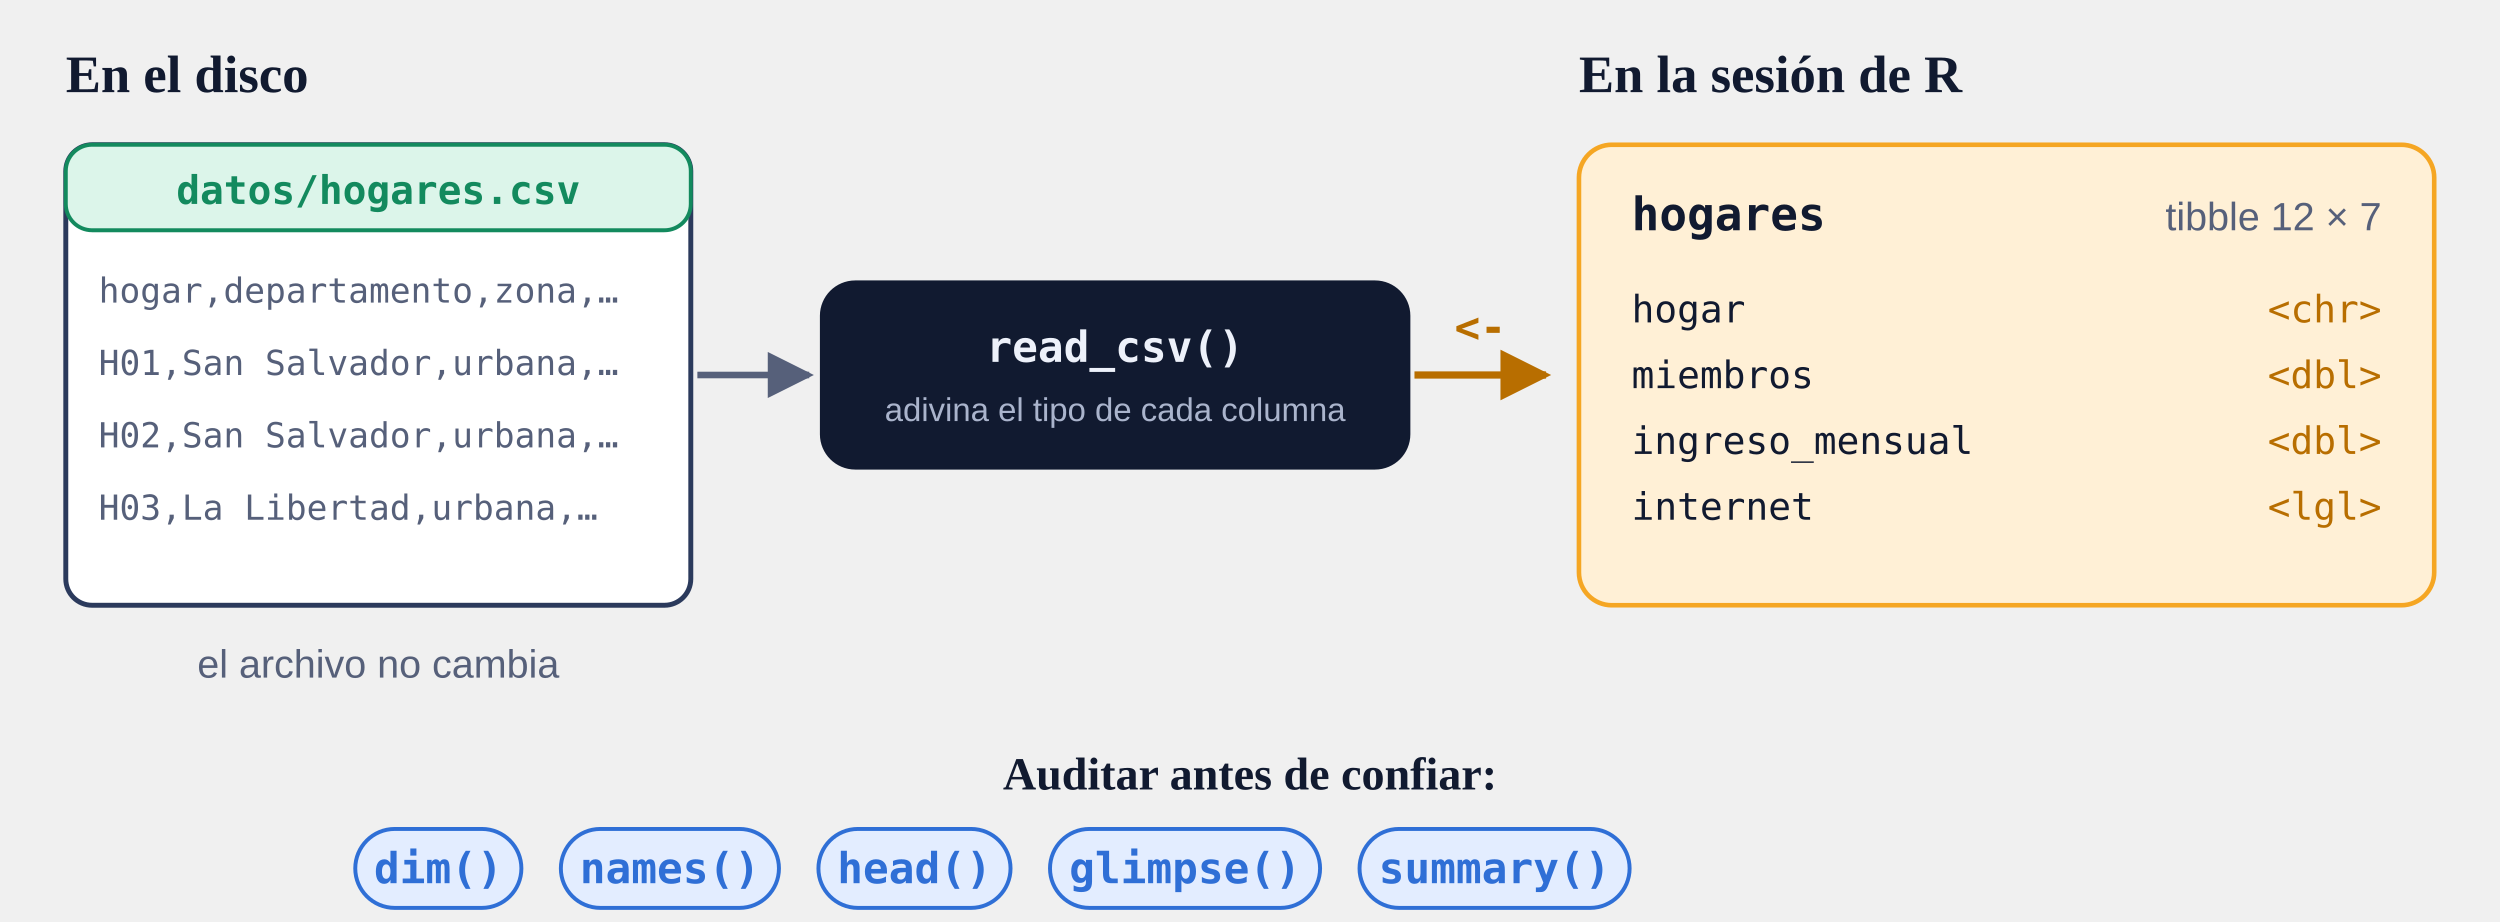
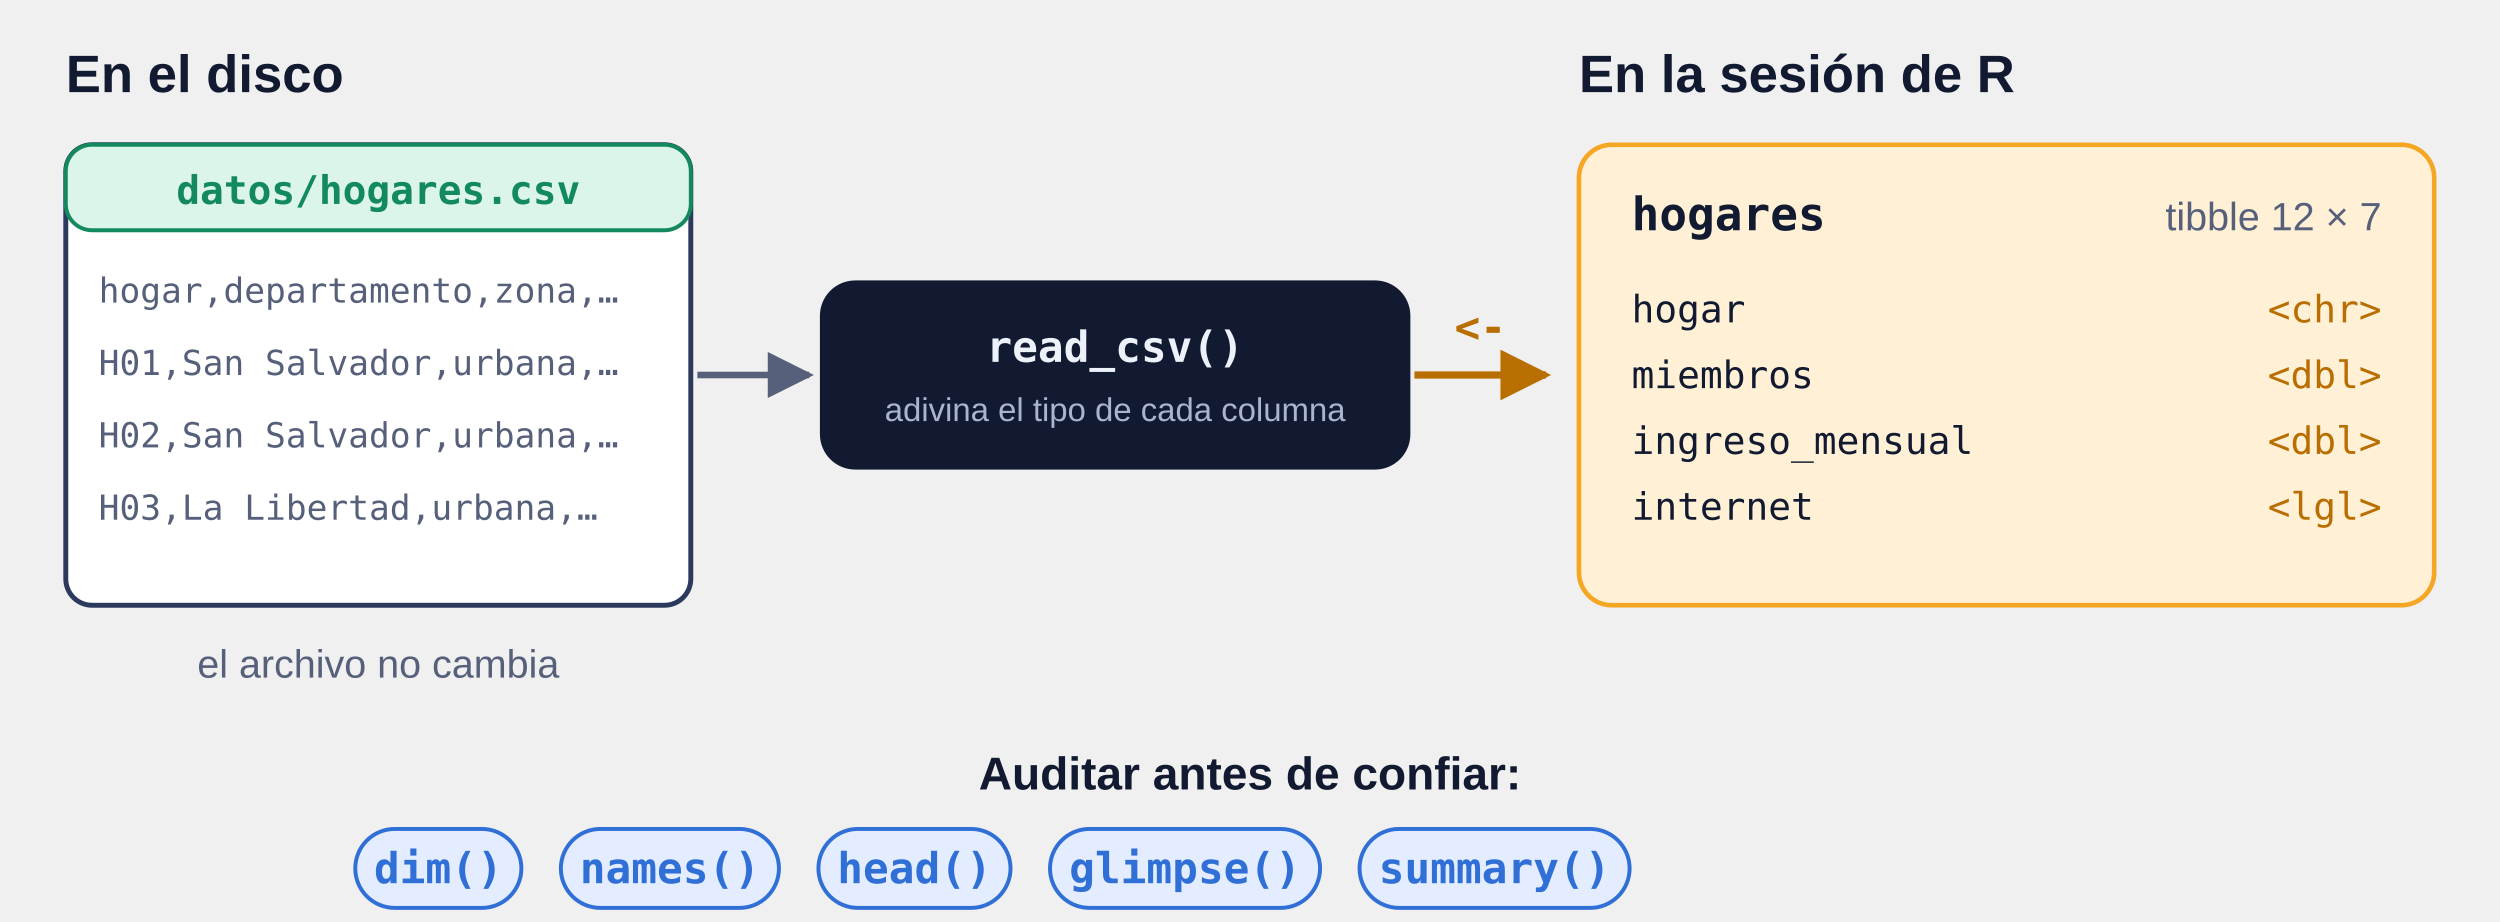
<svg xmlns="http://www.w3.org/2000/svg" viewBox="0 0 760 280" width="760" height="280" role="img" aria-label="El archivo datos/hogares.csv en el disco pasa por read_csv, que adivina el tipo de cada columna, y se guarda con la flecha de asignación en el objeto hogares dentro de la sesión de R. Después se audita con dim, names, head, glimpse y summary.">
  <style>
-   text { font-family: 'Atkinson Hyperlegible Next', 'Atkinson Hyperlegible', Arial, sans-serif; font-size: 14px; fill: #111a30; }
-   .t { font-family: Fraunces, Georgia, 'Times New Roman', serif; font-weight: 700; font-size: 16px; }
+   text { font-family: 'Schibsted Grotesk', Arial, sans-serif; font-size: 14px; fill: #111a30; }
+   .t { font-family: 'Schibsted Grotesk', 'Arial Narrow', Arial, sans-serif; font-weight: 700; font-size: 16px; }
  .m { font-family: 'JetBrains Mono', Menlo, Consolas, monospace; font-size: 13px; font-variant-ligatures: none; font-feature-settings: "liga" 0, "calt" 0; }
  .s { font-size: 12px; fill: #56607a; }
  .b { font-weight: 700; }
  .w { fill: #ffffff; }
  .cw { fill: #edf1fa; }
  .ln { stroke: #56607a; stroke-width: 1.6; fill: none; }
</style>
  <defs>
    <marker id="p" viewBox="0 0 10 10" refX="9" refY="5" markerWidth="7" markerHeight="7" orient="auto-start-reverse">
      <path d="M0,0 L10,5 L0,10 z" fill="#56607a" />
    </marker>
    <marker id="pb" viewBox="0 0 10 10" refX="9" refY="5" markerWidth="7" markerHeight="7" orient="auto-start-reverse">
      <path d="M0,0 L10,5 L0,10 z" fill="#2f6fd6" />
    </marker>
    <marker id="pg" viewBox="0 0 10 10" refX="9" refY="5" markerWidth="7" markerHeight="7" orient="auto-start-reverse">
      <path d="M0,0 L10,5 L0,10 z" fill="#138a5e" />
    </marker>
    <marker id="pa" viewBox="0 0 10 10" refX="9" refY="5" markerWidth="7" markerHeight="7" orient="auto-start-reverse">
      <path d="M0,0 L10,5 L0,10 z" fill="#b86e00" />
    </marker>
    <marker id="pc" viewBox="0 0 10 10" refX="9" refY="5" markerWidth="7" markerHeight="7" orient="auto-start-reverse">
      <path d="M0,0 L10,5 L0,10 z" fill="#c9403f" />
    </marker>
    <marker id="pt" viewBox="0 0 10 10" refX="9" refY="5" markerWidth="7" markerHeight="7" orient="auto-start-reverse">
      <path d="M0,0 L10,5 L0,10 z" fill="#0f8f84" />
    </marker>
    <marker id="pv" viewBox="0 0 10 10" refX="9" refY="5" markerWidth="7" markerHeight="7" orient="auto-start-reverse">
      <path d="M0,0 L10,5 L0,10 z" fill="#6b4fd1" />
    </marker>
  </defs>
  <text x="20" y="28" class="t">En el disco</text>
  <rect x="20" y="44" width="190" height="140" rx="8" fill="#ffffff" stroke="#2b3a5c" stroke-width="1.5" />
  <rect x="20" y="44" width="190" height="26" rx="8" fill="#dcf5ea" stroke="#138a5e" stroke-width="1.2" />
  <text x="115" y="62" class="m b" text-anchor="middle" style="fill:#138a5e;font-size:12px">datos/hogares.csv</text>
  <text x="30" y="92" class="m" style="fill:#56607a;font-size:10.5px">hogar,departamento,zona,…</text>
  <text x="30" y="114" class="m" style="fill:#56607a;font-size:10.5px">H01,San Salvador,urbana,…</text>
  <text x="30" y="136" class="m" style="fill:#56607a;font-size:10.5px">H02,San Salvador,urbana,…</text>
  <text x="30" y="158" class="m" style="fill:#56607a;font-size:10.5px">H03,La Libertad,urbana,…</text>
  <text x="115" y="206" class="s" text-anchor="middle">el archivo no cambia</text>
  <rect x="250" y="86" width="178" height="56" rx="10" fill="#111a30" stroke="#111a30" stroke-width="1.5" />
  <text x="339" y="110" class="m b" text-anchor="middle" style="fill:#edf1fa;font-size:13px">read_csv()</text>
  <text x="339" y="128" class="s" text-anchor="middle" style="fill:#aab4cc;font-size:10px">adivina el tipo de cada columna</text>
  <path d="M212 114 H 246" fill="none" stroke="#56607a" stroke-width="2" marker-end="url(#p)" />
  <path d="M430 114 H 470" fill="none" stroke="#b86e00" stroke-width="2.2" marker-end="url(#pa)" />
  <text x="450" y="104" class="m b" text-anchor="middle" style="fill:#b86e00;font-size:13px">&lt;-</text>
  <text x="480" y="28" class="t">En la sesión de R</text>
  <rect x="480" y="44" width="260" height="140" rx="10" fill="#fff0d6" stroke="#f5a623" stroke-width="1.4" />
  <text x="496" y="70" class="m b" style="font-size:14px;">hogares</text>
  <text x="724" y="70" class="s" text-anchor="end">tibble 12 × 7</text>
  <text x="496" y="98" class="m" style="font-size:11.5px;">hogar</text>
  <text x="724" y="98" class="m" text-anchor="end" style="fill:#b86e00;font-size:11.5px">&lt;chr&gt;</text>
  <text x="496" y="118" class="m" style="font-size:11.5px;">miembros</text>
  <text x="724" y="118" class="m" text-anchor="end" style="fill:#b86e00;font-size:11.5px">&lt;dbl&gt;</text>
  <text x="496" y="138" class="m" style="font-size:11.5px;">ingreso_mensual</text>
  <text x="724" y="138" class="m" text-anchor="end" style="fill:#b86e00;font-size:11.5px">&lt;dbl&gt;</text>
  <text x="496" y="158" class="m" style="font-size:11.5px;">internet</text>
  <text x="724" y="158" class="m" text-anchor="end" style="fill:#b86e00;font-size:11.5px">&lt;lgl&gt;</text>
  <text x="380" y="240" class="t" text-anchor="middle" style="font-size:14px;">Auditar antes de confiar:</text>
  <rect x="108" y="252" width="50.5" height="24" rx="12" fill="#e3edff" stroke="#2f6fd6" stroke-width="1.2" />
  <text x="133.25" y="268.5" class="m b" text-anchor="middle" style="fill:#2f6fd6">dim()</text>
  <rect x="170.5" y="252" width="66.3" height="24" rx="12" fill="#e3edff" stroke="#2f6fd6" stroke-width="1.2" />
  <text x="203.65" y="268.5" class="m b" text-anchor="middle" style="fill:#2f6fd6">names()</text>
  <rect x="248.8" y="252" width="58.4" height="24" rx="12" fill="#e3edff" stroke="#2f6fd6" stroke-width="1.2" />
  <text x="278" y="268.5" class="m b" text-anchor="middle" style="fill:#2f6fd6">head()</text>
  <rect x="319.2" y="252" width="82.1" height="24" rx="12" fill="#e3edff" stroke="#2f6fd6" stroke-width="1.2" />
  <text x="360.25" y="268.5" class="m b" text-anchor="middle" style="fill:#2f6fd6">glimpse()</text>
  <rect x="413.3" y="252" width="82.1" height="24" rx="12" fill="#e3edff" stroke="#2f6fd6" stroke-width="1.2" />
  <text x="454.35" y="268.5" class="m b" text-anchor="middle" style="fill:#2f6fd6">summary()</text>
</svg>
